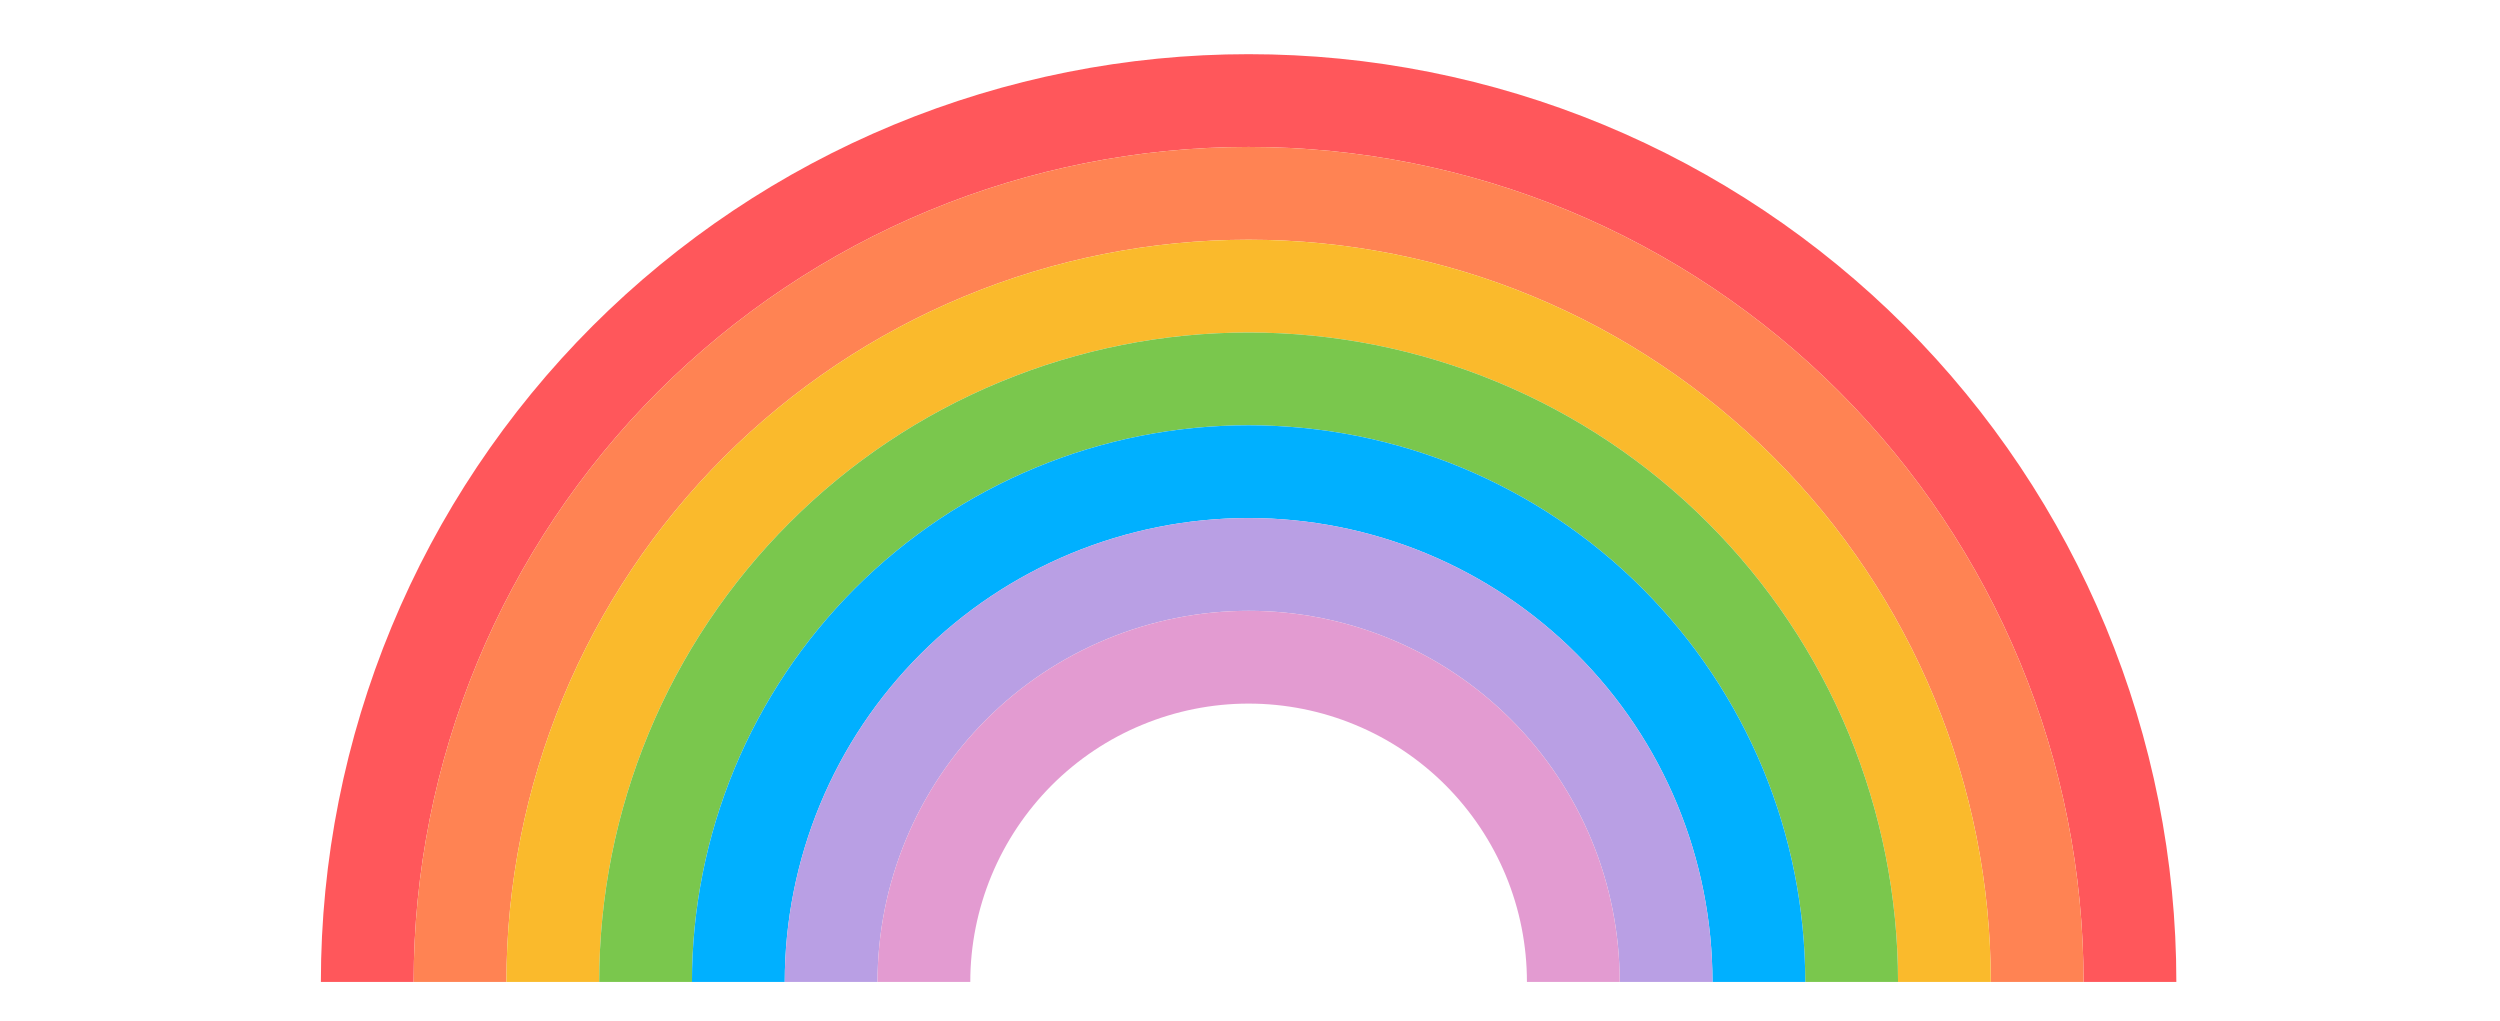
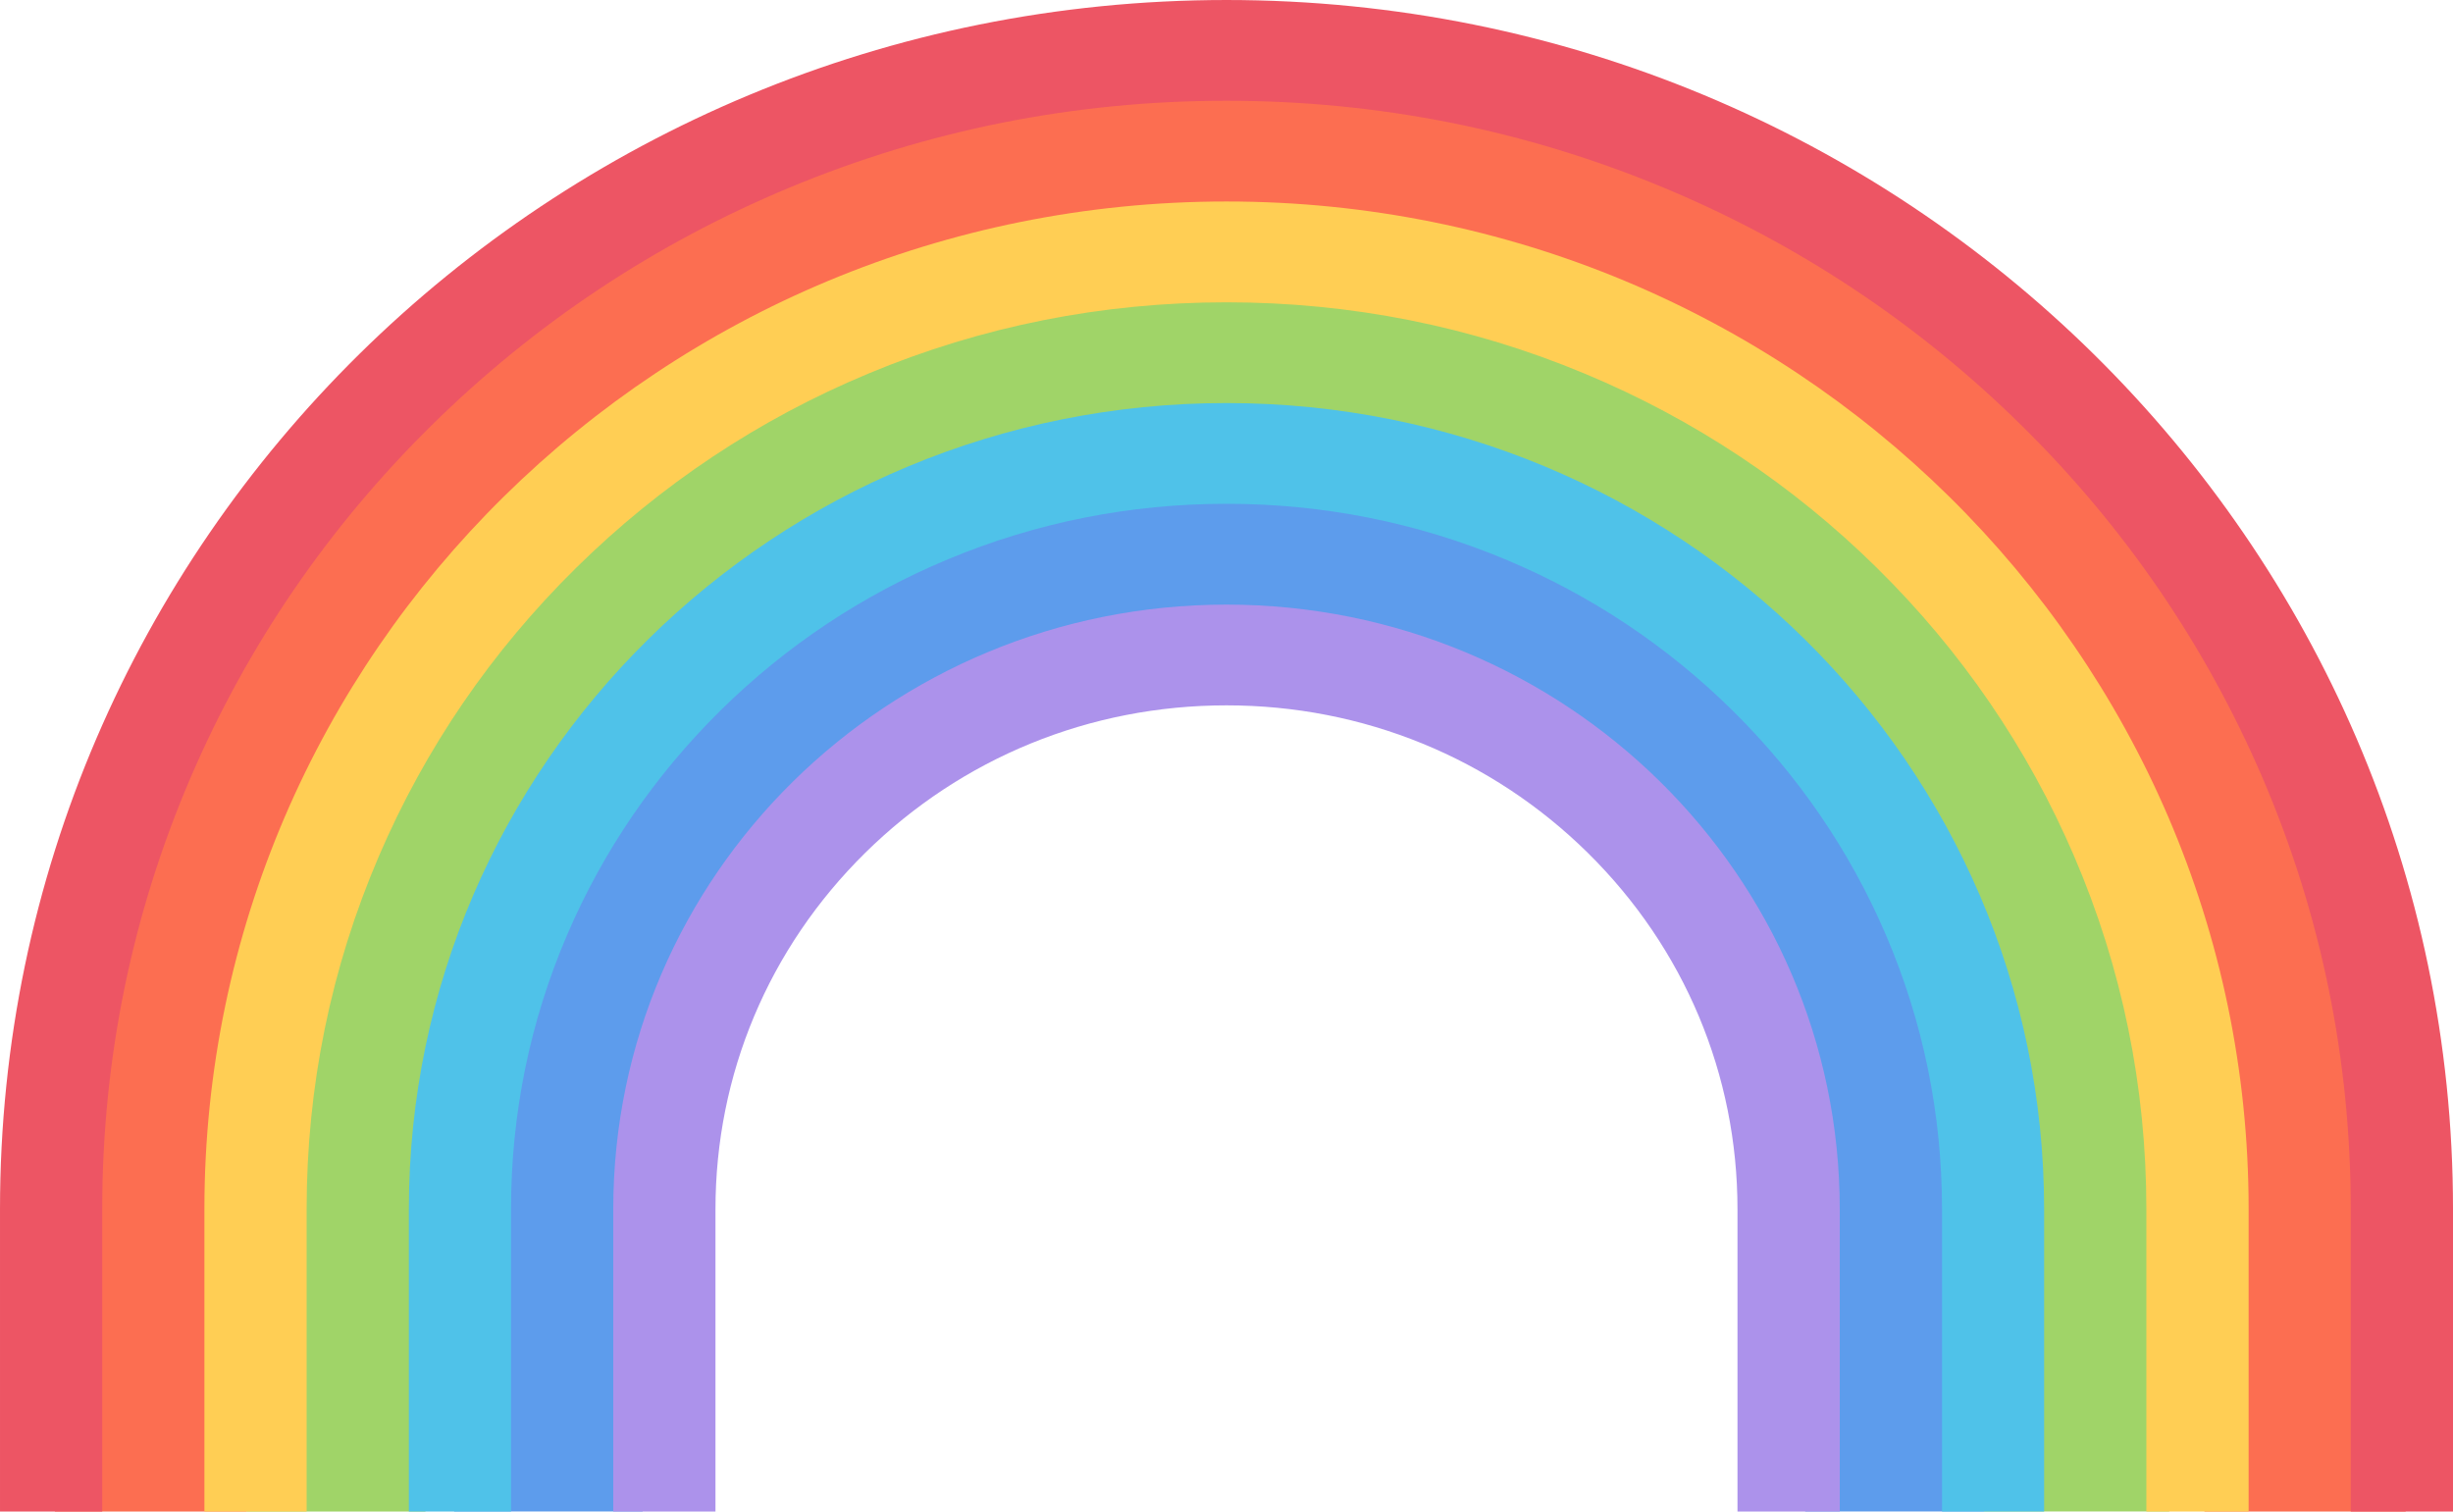
- <svg xmlns="http://www.w3.org/2000/svg" width="512px" height="209px" fill="none" preserveAspectRatio="xMidYMin" viewBox="0 0 24 11">
-   <path fill-rule="evenodd" clip-rule="evenodd" d="M 11.985 1.584 C 10.804 1.584 9.633 1.817 8.541 2.269 C 7.449 2.722 6.457 3.385 5.621 4.22 C 4.786 5.056 4.123 6.048 3.671 7.14 C 3.218 8.232 2.985 9.402 2.985 10.584 L 1.985 10.584 C 1.985 9.271 2.244 7.971 2.747 6.757 C 3.249 5.544 3.986 4.442 4.914 3.513 C 5.843 2.585 6.945 1.848 8.159 1.345 C 9.372 0.843 10.672 0.584 11.985 0.584 C 13.299 0.584 14.599 0.843 15.812 1.345 C 17.026 1.848 18.128 2.585 19.057 3.513 C 19.985 4.442 20.722 5.544 21.224 6.757 C 21.727 7.971 21.985 9.271 21.985 10.584 L 20.985 10.584 C 20.985 9.402 20.753 8.232 20.3 7.14 C 19.848 6.048 19.185 5.056 18.349 4.22 C 17.514 3.385 16.522 2.722 15.43 2.269 C 14.338 1.817 13.167 1.584 11.985 1.584 Z" fill="#FF575B" />
-   <path fill-rule="evenodd" clip-rule="evenodd" d="M 11.985 2.584 C 10.935 2.584 9.895 2.791 8.924 3.193 C 7.953 3.595 7.071 4.185 6.329 4.927 C 5.586 5.67 4.996 6.552 4.594 7.523 C 4.192 8.493 3.985 9.534 3.985 10.584 L 2.985 10.584 C 2.985 9.402 3.218 8.232 3.671 7.14 C 4.123 6.048 4.786 5.056 5.621 4.22 C 6.457 3.385 7.449 2.722 8.541 2.269 C 9.633 1.817 10.804 1.584 11.985 1.584 C 13.167 1.584 14.338 1.817 15.43 2.269 C 16.522 2.722 17.514 3.385 18.349 4.22 C 19.185 5.056 19.848 6.048 20.3 7.14 C 20.753 8.232 20.985 9.402 20.985 10.584 L 19.985 10.584 C 19.985 9.534 19.779 8.493 19.376 7.523 C 18.974 6.552 18.385 5.67 17.642 4.927 C 16.899 4.185 16.018 3.595 15.047 3.193 C 14.076 2.791 13.036 2.584 11.985 2.584 Z" fill="#FF8353" />
-   <path fill-rule="evenodd" clip-rule="evenodd" d="M 11.985 3.584 C 11.066 3.584 10.156 3.765 9.307 4.117 C 8.457 4.469 7.686 4.984 7.036 5.635 C 6.386 6.285 5.87 7.056 5.518 7.905 C 5.166 8.755 4.985 9.665 4.985 10.584 L 3.985 10.584 C 3.985 9.534 4.192 8.493 4.594 7.523 C 4.996 6.552 5.586 5.67 6.329 4.927 C 7.071 4.185 7.953 3.595 8.924 3.193 C 9.895 2.791 10.935 2.584 11.985 2.584 C 13.036 2.584 14.076 2.791 15.047 3.193 C 16.018 3.595 16.899 4.185 17.642 4.927 C 18.385 5.67 18.974 6.552 19.376 7.523 C 19.779 8.493 19.985 9.534 19.985 10.584 L 18.985 10.584 C 18.985 9.665 18.804 8.755 18.453 7.905 C 18.101 7.056 17.585 6.285 16.935 5.635 C 16.285 4.984 15.514 4.469 14.664 4.117 C 13.815 3.765 12.905 3.584 11.985 3.584 Z" fill="#FABA2C" />
-   <path fill-rule="evenodd" clip-rule="evenodd" d="M 11.985 4.584 C 11.198 4.584 10.417 4.739 9.689 5.041 C 8.961 5.343 8.3 5.784 7.743 6.342 C 7.186 6.899 6.744 7.56 6.442 8.288 C 6.141 9.016 5.985 9.796 5.985 10.584 L 4.985 10.584 C 4.985 9.665 5.166 8.755 5.518 7.905 C 5.87 7.056 6.386 6.285 7.036 5.635 C 7.686 4.984 8.457 4.469 9.307 4.117 C 10.156 3.765 11.066 3.584 11.985 3.584 C 12.905 3.584 13.815 3.765 14.664 4.117 C 15.514 4.469 16.285 4.984 16.935 5.635 C 17.585 6.285 18.101 7.056 18.453 7.905 C 18.804 8.755 18.985 9.665 18.985 10.584 L 17.985 10.584 C 17.985 9.796 17.83 9.016 17.529 8.288 C 17.227 7.56 16.785 6.899 16.228 6.342 C 15.671 5.784 15.01 5.343 14.282 5.041 C 13.554 4.739 12.773 4.584 11.985 4.584 Z" fill="#7AC74D" />
-   <path fill-rule="evenodd" clip-rule="evenodd" d="M 11.985 5.584 C 11.329 5.584 10.679 5.714 10.072 5.965 C 9.465 6.216 8.914 6.584 8.45 7.049 C 7.986 7.513 7.617 8.064 7.366 8.671 C 7.115 9.277 6.985 9.928 6.985 10.584 L 5.985 10.584 C 5.985 9.796 6.141 9.016 6.442 8.288 C 6.744 7.56 7.186 6.899 7.743 6.342 C 8.3 5.784 8.961 5.343 9.689 5.041 C 10.417 4.739 11.198 4.584 11.985 4.584 C 12.773 4.584 13.554 4.739 14.282 5.041 C 15.01 5.343 15.671 5.784 16.228 6.342 C 16.785 6.899 17.227 7.56 17.529 8.288 C 17.83 9.016 17.985 9.796 17.985 10.584 L 16.985 10.584 C 16.985 9.928 16.856 9.277 16.605 8.671 C 16.354 8.064 15.985 7.513 15.521 7.049 C 15.057 6.584 14.505 6.216 13.899 5.965 C 13.292 5.714 12.642 5.584 11.985 5.584 Z" fill="#00B0FF" />
-   <path fill-rule="evenodd" clip-rule="evenodd" d="M 11.985 6.584 C 11.46 6.584 10.94 6.688 10.455 6.889 C 9.969 7.09 9.528 7.384 9.157 7.756 C 8.786 8.127 8.491 8.568 8.29 9.054 C 8.089 9.539 7.985 10.059 7.985 10.584 L 6.985 10.584 C 6.985 9.928 7.115 9.277 7.366 8.671 C 7.617 8.064 7.986 7.513 8.45 7.049 C 8.914 6.584 9.465 6.216 10.072 5.965 C 10.679 5.714 11.329 5.584 11.985 5.584 C 12.642 5.584 13.292 5.714 13.899 5.965 C 14.505 6.216 15.057 6.584 15.521 7.049 C 15.985 7.513 16.354 8.064 16.605 8.671 C 16.856 9.277 16.985 9.928 16.985 10.584 L 15.985 10.584 C 15.985 10.059 15.882 9.539 15.681 9.054 C 15.48 8.568 15.185 8.127 14.814 7.756 C 14.442 7.384 14.001 7.09 13.516 6.889 C 13.031 6.688 12.511 6.584 11.985 6.584 Z" fill="#B99FE4" />
-   <path fill-rule="evenodd" clip-rule="evenodd" d="M 11.985 7.584 C 11.591 7.584 11.201 7.662 10.837 7.813 C 10.473 7.963 10.143 8.184 9.864 8.463 C 9.586 8.742 9.365 9.072 9.214 9.436 C 9.063 9.8 8.985 10.19 8.985 10.584 L 7.985 10.584 C 7.985 10.059 8.089 9.539 8.29 9.054 C 8.491 8.568 8.786 8.127 9.157 7.756 C 9.528 7.384 9.969 7.09 10.455 6.889 C 10.94 6.688 11.46 6.584 11.985 6.584 C 12.511 6.584 13.031 6.688 13.516 6.889 C 14.001 7.09 14.442 7.384 14.814 7.756 C 15.185 8.127 15.48 8.568 15.681 9.054 C 15.882 9.539 15.985 10.059 15.985 10.584 L 14.985 10.584 C 14.985 10.19 14.908 9.8 14.757 9.436 C 14.606 9.072 14.385 8.742 14.107 8.463 C 13.828 8.184 13.497 7.963 13.134 7.813 C 12.77 7.662 12.379 7.584 11.985 7.584 Z" fill="#E39BD1" />
+ <svg xmlns="http://www.w3.org/2000/svg" viewBox="-0.19 42.78 256 157.748" width="256px" height="157.748px" preserveAspectRatio="none">
+   <g id="SVGRepo_iconCarrier" transform="matrix(0.500014, 0, 0, 0.492975, -0.189527, -4.543838)" style="">
+     <path style="fill:#5D9CEC;" d="M359.442,230.555l-43.326-27.343l-54.007-10c0,0-41.327-4-44.662,0 c-3.336,4-74.662,47.998-74.662,47.998l-38.671,53.999l-4,37.998l-5.327,82.779h39.326l11.336-95.997l23.335-48.779 c0,0,33.327-24.656,35.327-24.656s51.881-11.343,51.881-11.343l34.124,8.671l51.998,26l23.327,33.999l14,91.996l-2.672,20.109 h37.344V313.882L359.442,230.555z" />
+     <path style="fill:#A0D468;" d="M438.112,263.211l-54.124-66.998l-47.873-30.328l-74.334-12.999h-38.999l-46.67,14.999 l-64.662,41.999l-37.663,59.327l-14.999,93.34l-7.336,53.437h37.335l6.664-45.108l1.999-57.326l13.336-26.999l33.327-48.671 l24.335-19.999l29.663-14.672l47.334-7c0,0,41.327,1.671,44.327,2.343c3,0.656,51.67,17.328,51.67,17.328l49.999,45.717 l12.672,34.608l8.656,21.671v54.326l1.344,43.78h38.653v-91.779L438.112,263.211z" />
+     <polygon style="fill:#FC6E51;" points="498.766,331.208 472.766,229.883 417.441,164.557 346.114,119.887 262.109,107.216 212.783,107.216 160.112,125.887 108.786,157.214 59.452,209.212 28.117,261.602 11.453,343.208 11.453,415.987 51.452,415.987 54.788,306.555 68.787,264.555 102.786,214.556 144.785,181.323 200.783,157.214 265.445,152.558 321.444,162.557 392.113,203.212 446.766,281.21 460.11,415.987 502.109,415.987 " />
+     <path style="fill:#AC92EB;" d="M255.992,223.993c-70.693,0-127.996,57.295-127.996,127.996v63.998h21.336V351.99 c0-28.499,11.093-55.279,31.24-75.435c20.141-20.141,46.929-31.234,75.42-31.234c28.499,0,55.28,11.094,75.42,31.234 c20.14,20.155,31.232,46.936,31.232,75.435v63.998h21.344V351.99C383.988,281.288,326.678,223.993,255.992,223.993z" />
+     <path style="fill:#4FC2E9;" d="M255.992,181.323c-94.255,0-170.658,76.404-170.658,170.667v63.998h21.327V351.99 c0-20.172,3.945-39.733,11.727-58.123c7.522-17.78,18.296-33.749,32.015-47.483c13.718-13.718,29.693-24.483,47.475-31.999 c18.391-7.781,37.944-11.734,58.115-11.734c20.172,0,39.718,3.953,58.124,11.734c17.78,7.516,33.748,18.28,47.466,31.999 c13.719,13.734,24.5,29.703,32.016,47.483c7.781,18.39,11.734,37.951,11.734,58.123v63.998h21.312V351.99 C426.643,257.727,350.239,181.323,255.992,181.323z" />
+     <path style="fill:#FFCE54;" d="M255.992,138.652c-117.816,0-213.329,95.512-213.329,213.337v63.998h21.335V351.99 c0-25.938,5.07-51.076,15.078-74.732c9.672-22.858,23.515-43.389,41.154-61.029c17.641-17.641,38.18-31.499,61.037-41.155 c23.656-10.016,48.796-15.078,74.725-15.078c25.937,0,51.062,5.062,74.717,15.078c22.874,9.656,43.404,23.515,61.045,41.155 c17.641,17.64,31.483,38.17,41.155,61.029c10.015,23.656,15.076,48.795,15.076,74.732v63.998h21.344V351.99 C469.329,234.164,373.801,138.652,255.992,138.652z" />
+     <path style="fill:#ED5564;" d="M255.992,95.997C114.614,95.997,0,210.603,0,351.99v63.998h21.336V351.99 c0-31.702,6.195-62.42,18.429-91.341c11.82-27.937,28.741-53.045,50.296-74.591c21.562-21.563,46.654-38.483,74.599-50.295 c28.913-12.234,59.646-18.438,91.333-18.438s62.421,6.203,91.341,18.438c27.937,11.812,53.03,28.733,74.592,50.295 c21.562,21.546,38.467,46.654,50.295,74.591c12.234,28.921,18.422,59.639,18.422,91.341v63.998h21.343V351.99 C511.984,210.603,397.363,95.997,255.992,95.997z" />
+   </g>
</svg>
